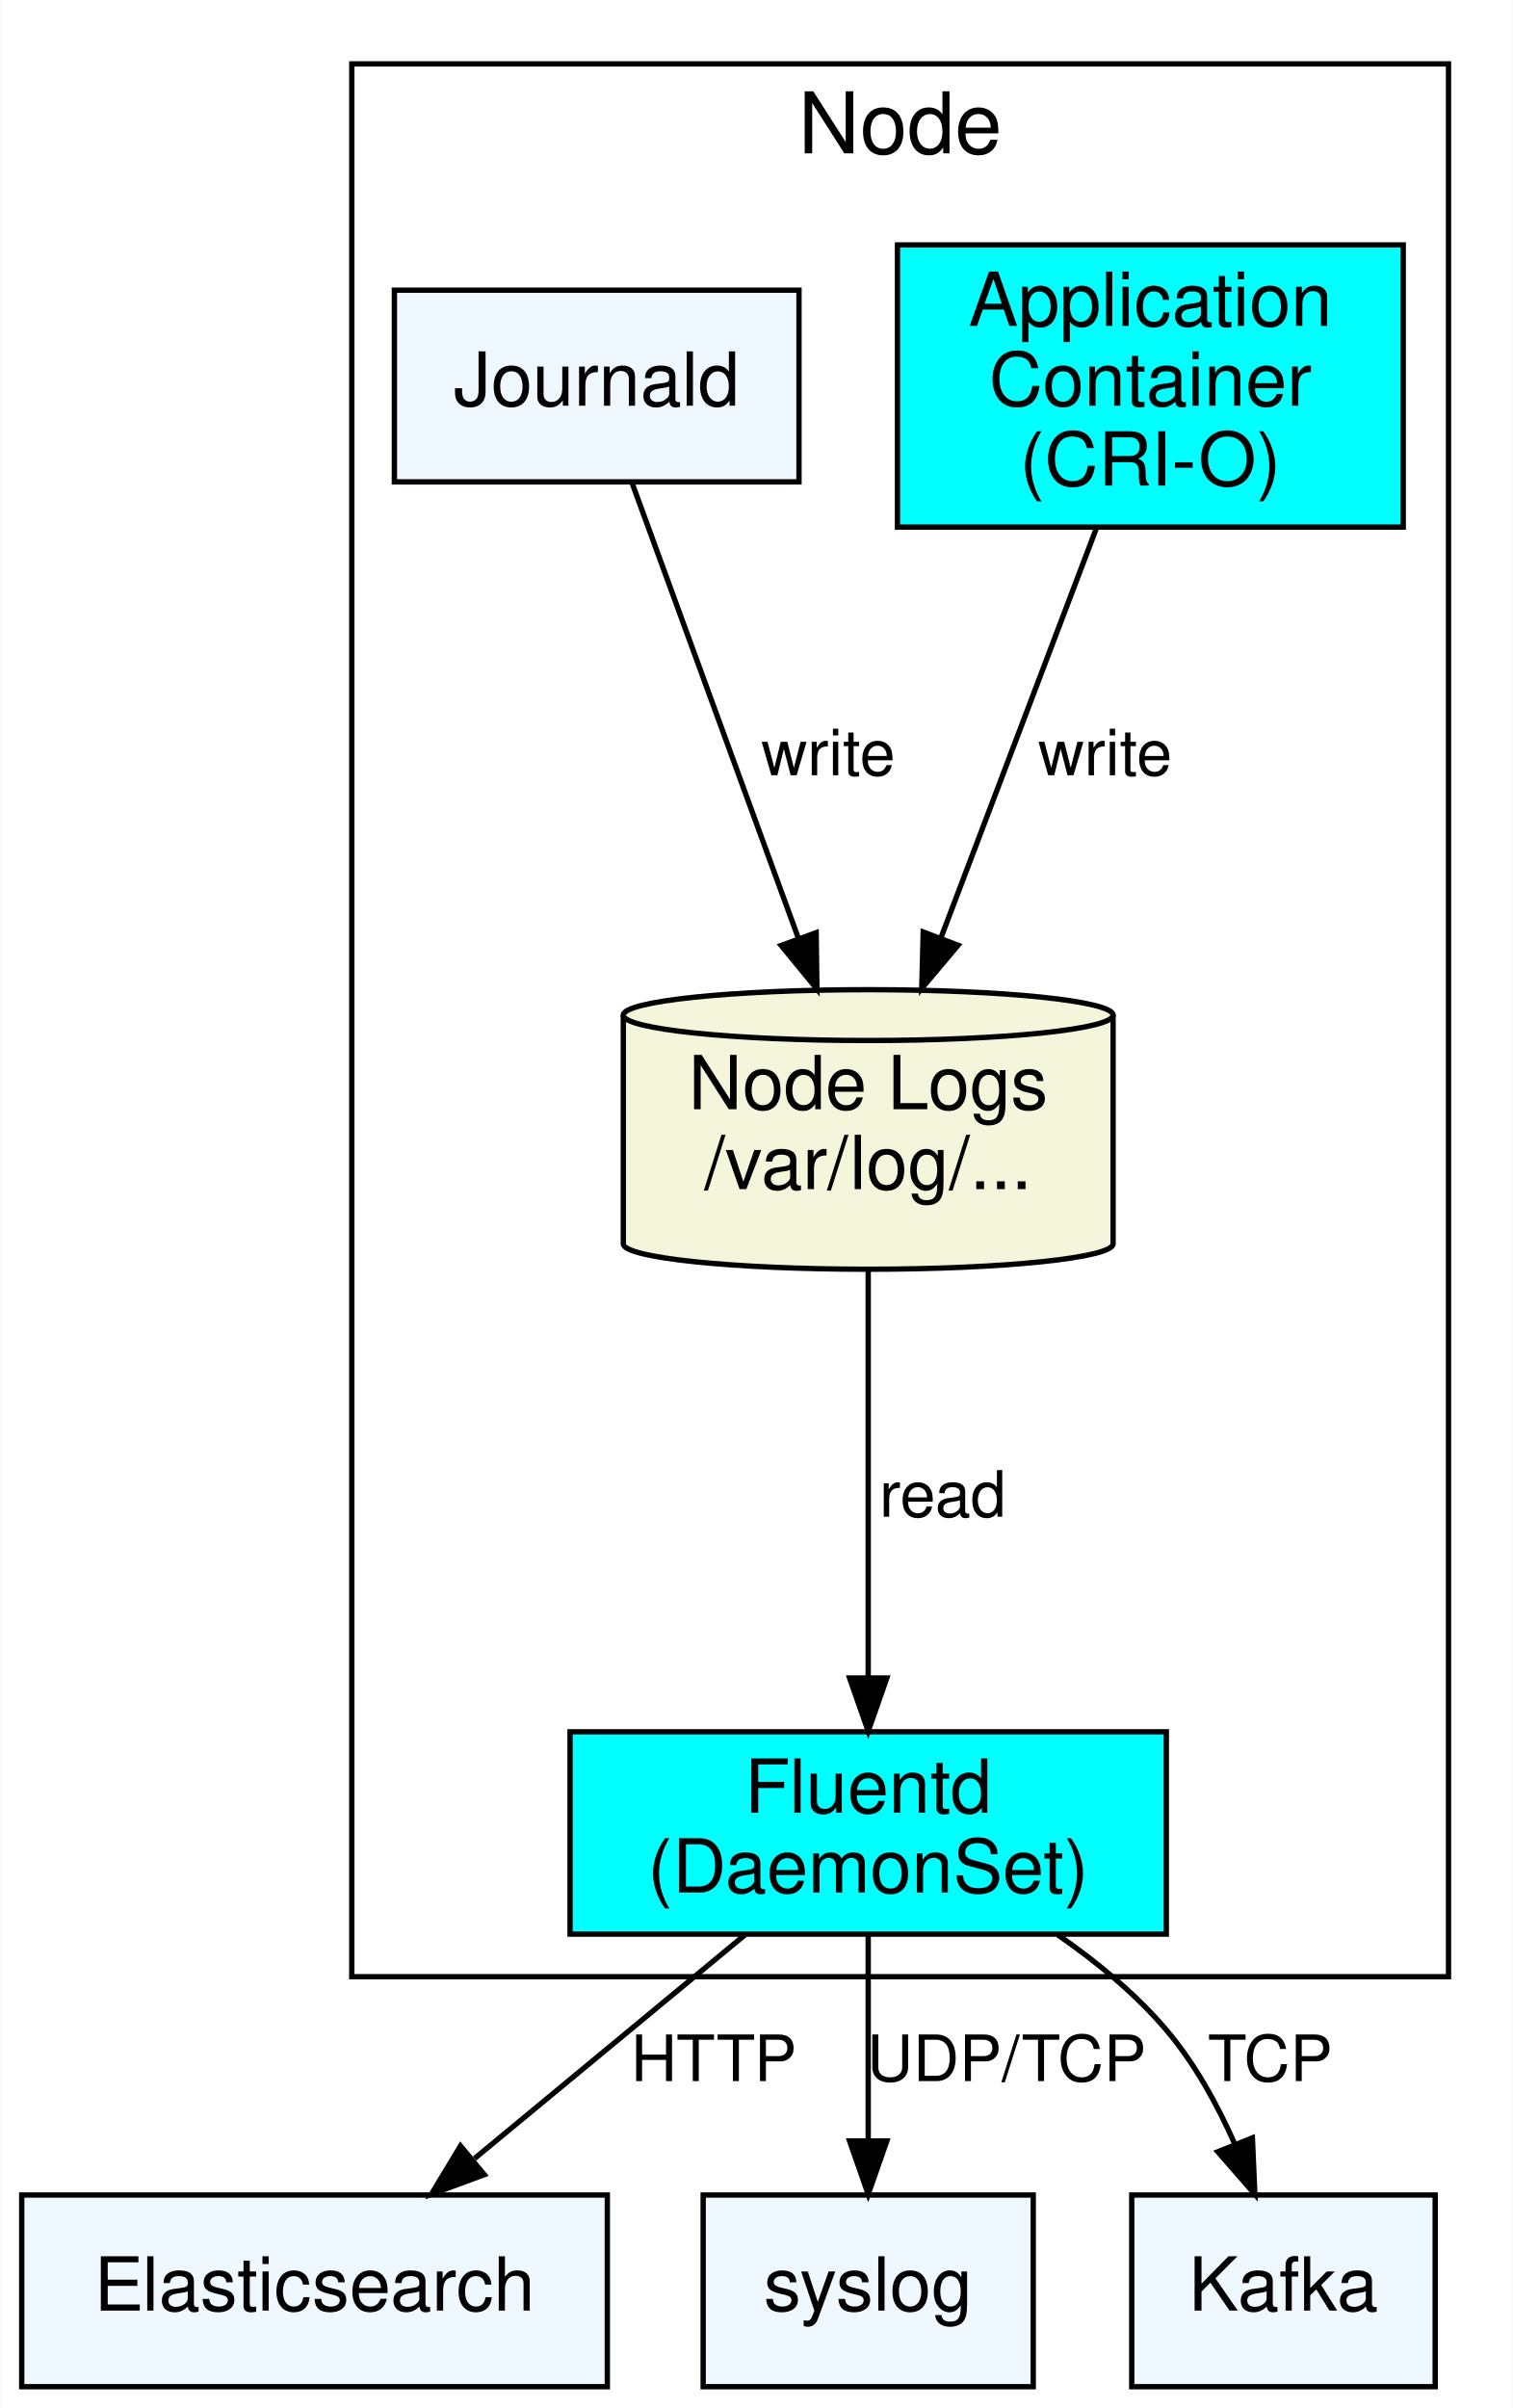
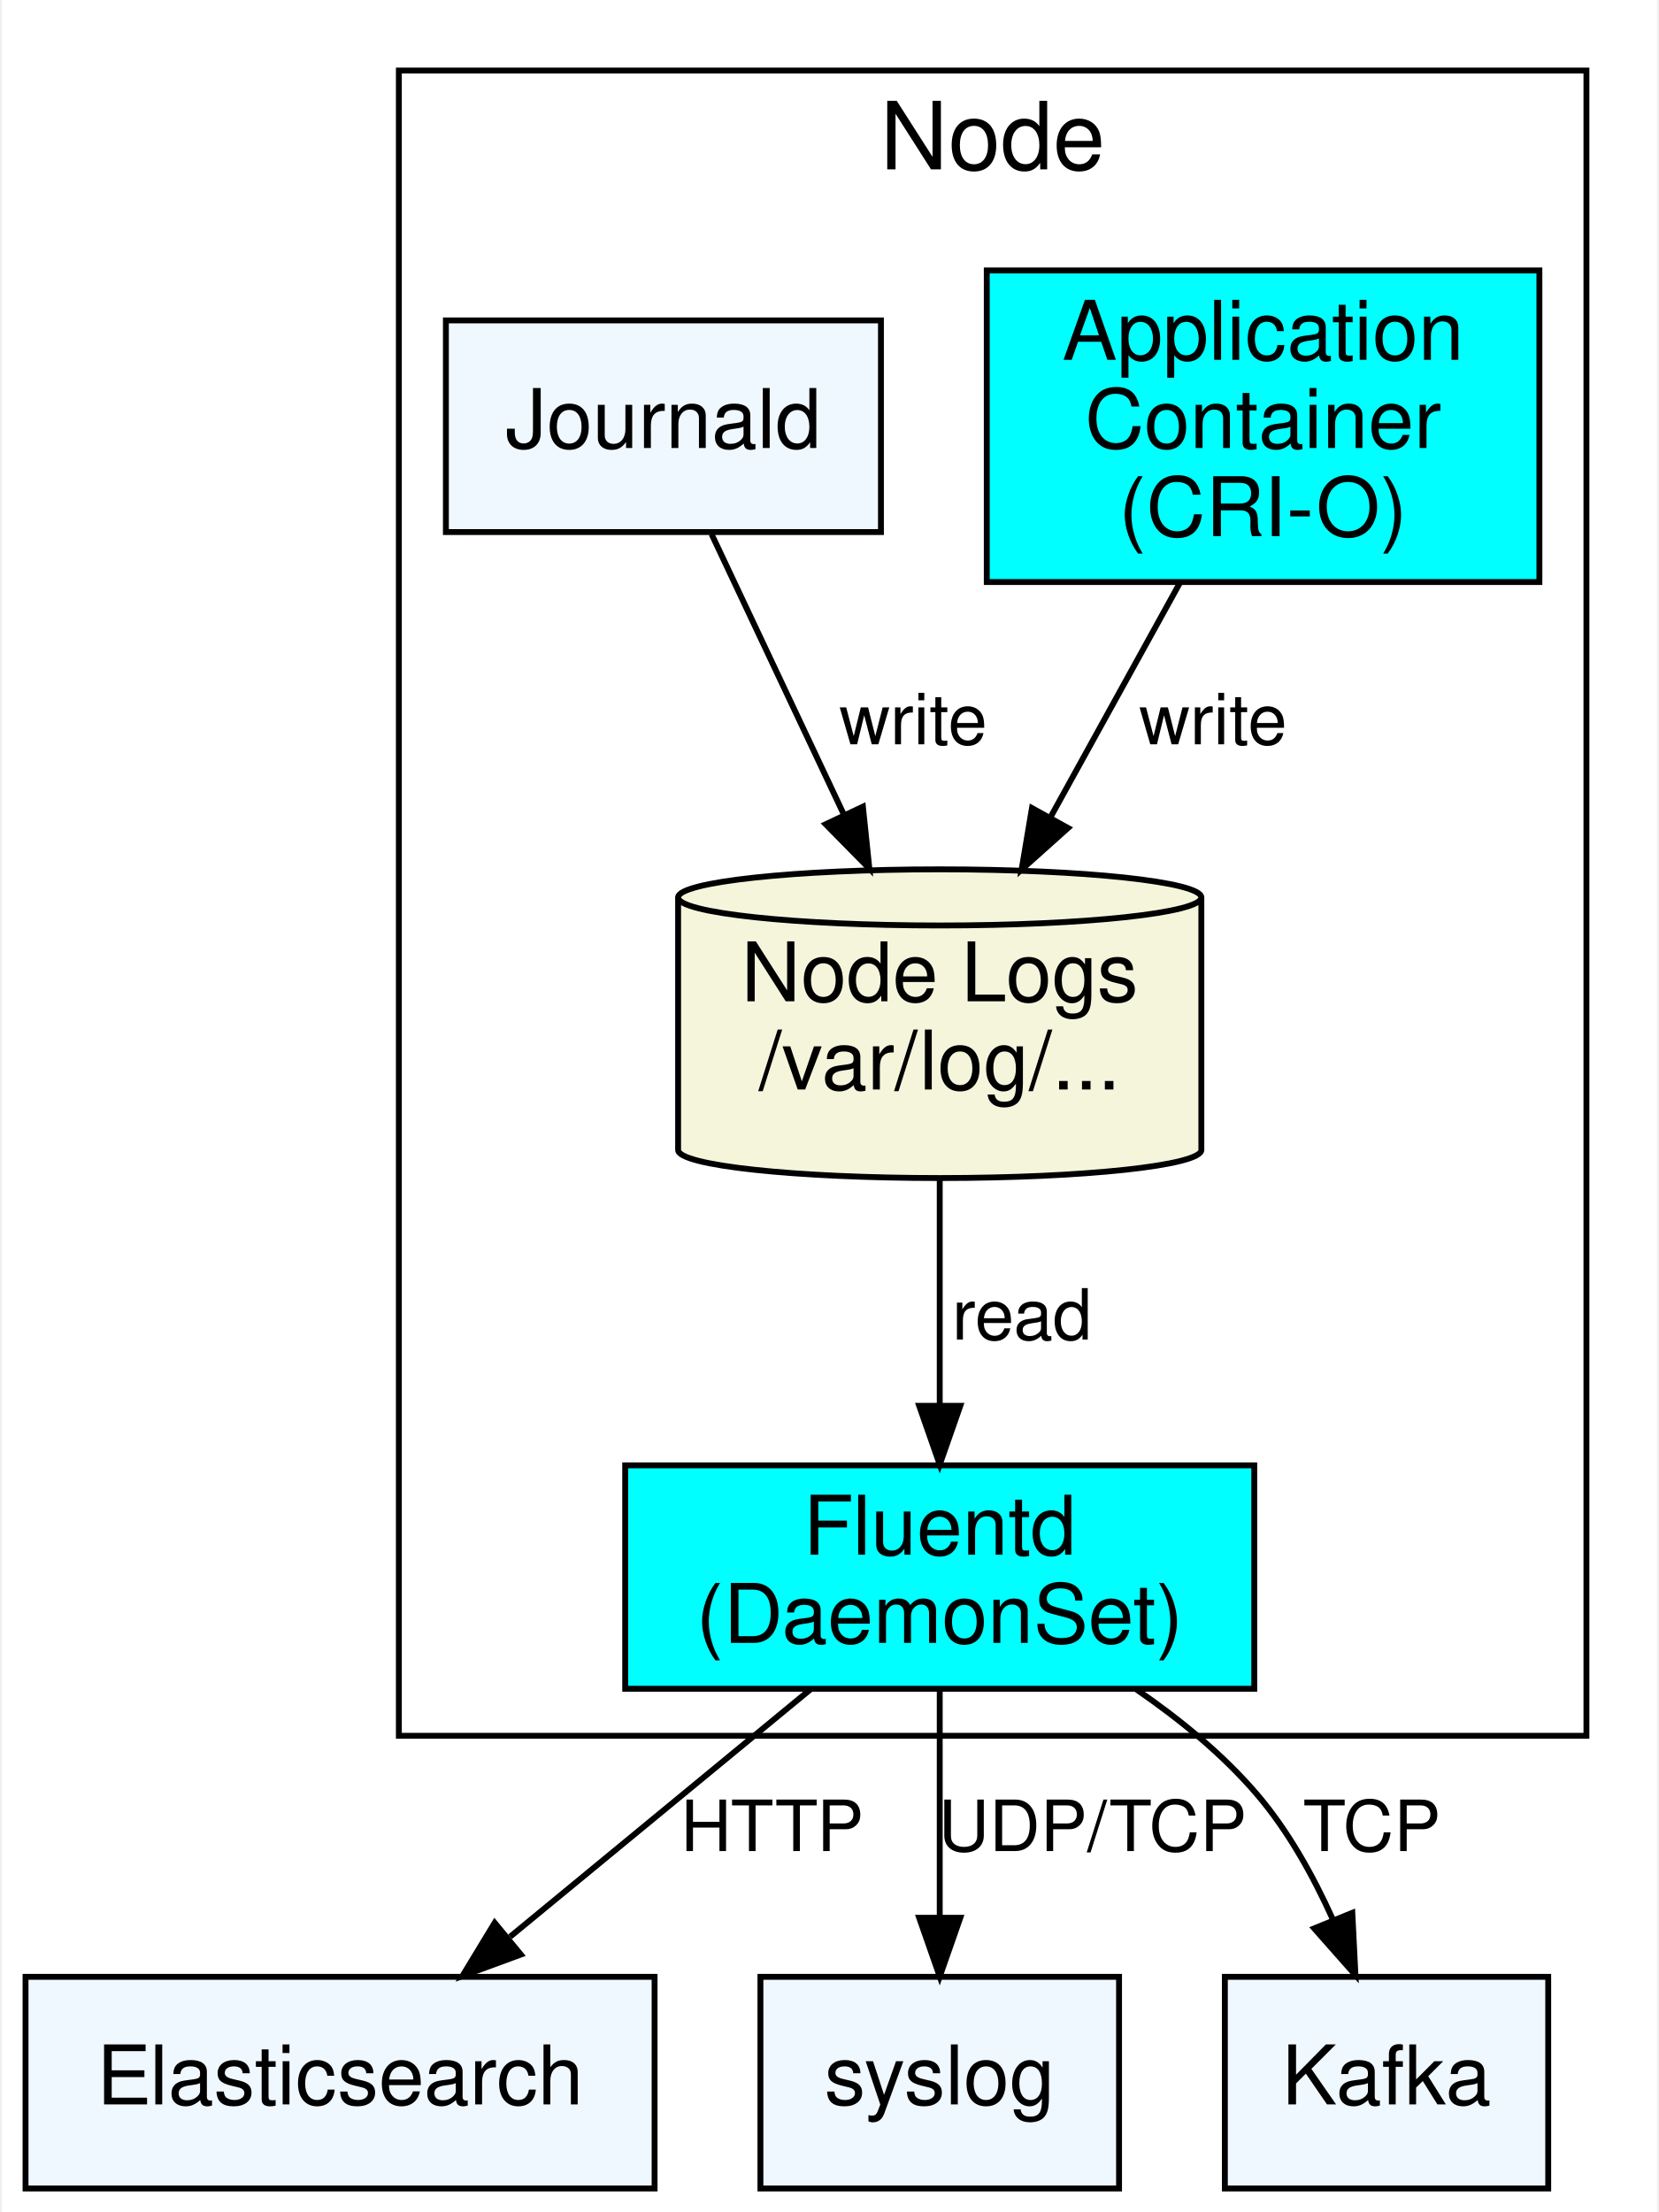
- <svg xmlns="http://www.w3.org/2000/svg" width="284pt" height="452pt" viewBox="0.00 0.00 284.00 452.25">
-   <g id="graph0" class="graph" transform="scale(1 1) rotate(0) translate(4 448.25)">
-     <polygon fill="#ffffff" stroke="transparent" points="-4,4 -4,-448.25 280,-448.25 280,4 -4,4" />
+ <svg xmlns="http://www.w3.org/2000/svg" width="282pt" height="376pt" viewBox="0.00 0.00 281.50 376.25">
+   <g id="graph0" class="graph" transform="scale(1 1) rotate(0) translate(4 372.25)">
+     <polygon fill="white" stroke="transparent" points="-4,4 -4,-372.25 277.5,-372.25 277.5,4 -4,4" />
    <g id="clust1" class="cluster">
-       <polygon fill="none" stroke="#000000" points="62,-77 62,-436.25 268,-436.25 268,-77 62,-77" />
-       <text text-anchor="middle" x="165" y="-419.45" font-family="Helvetica,sans-Serif" font-size="16.00" fill="#000000">Node</text>
+       <polygon fill="none" stroke="black" points="63.5,-77 63.5,-360.25 265.5,-360.25 265.5,-77 63.5,-77" />
+       <text text-anchor="middle" x="164.5" y="-343.45" font-family="Helvetica,sans-Serif" font-size="16.00">Node</text>
    </g>
    <g id="node1" class="node">
-       <path fill="#f5f5dc" stroke="#000000" d="M205,-257.603C205,-260.236 184.382,-262.376 159,-262.376 133.618,-262.376 113,-260.236 113,-257.603 113,-257.603 113,-214.647 113,-214.647 113,-212.014 133.618,-209.874 159,-209.874 184.382,-209.874 205,-212.014 205,-214.647 205,-214.647 205,-257.603 205,-257.603" />
-       <path fill="none" stroke="#000000" d="M205,-257.603C205,-254.969 184.382,-252.83 159,-252.83 133.618,-252.83 113,-254.969 113,-257.603" />
-       <text text-anchor="middle" x="159" y="-239.925" font-family="Helvetica,sans-Serif" font-size="14.00" fill="#000000">Node Logs</text>
-       <text text-anchor="middle" x="159" y="-224.925" font-family="Helvetica,sans-Serif" font-size="14.00" fill="#000000">/var/log/...</text>
+       <path fill="beige" stroke="black" d="M200,-219.6C200,-222.24 180.05,-224.38 155.5,-224.38 130.95,-224.38 111,-222.24 111,-219.6 111,-219.6 111,-176.65 111,-176.65 111,-174.01 130.95,-171.87 155.5,-171.87 180.05,-171.87 200,-174.01 200,-176.65 200,-176.65 200,-219.6 200,-219.6" />
+       <path fill="none" stroke="black" d="M200,-219.6C200,-216.97 180.05,-214.83 155.5,-214.83 130.95,-214.83 111,-216.97 111,-219.6" />
+       <text text-anchor="middle" x="155.5" y="-201.93" font-family="Helvetica,sans-Serif" font-size="14.00">Node Logs</text>
+       <text text-anchor="middle" x="155.5" y="-186.93" font-family="Helvetica,sans-Serif" font-size="14.00">/var/log/...</text>
    </g>
    <g id="node4" class="node">
-       <polygon fill="#00ffff" stroke="#000000" points="215,-123 103,-123 103,-85 215,-85 215,-123" />
-       <text text-anchor="middle" x="159" y="-107.8" font-family="Helvetica,sans-Serif" font-size="14.00" fill="#000000">Fluentd</text>
-       <text text-anchor="middle" x="159" y="-92.8" font-family="Helvetica,sans-Serif" font-size="14.00" fill="#000000">(DaemonSet)</text>
+       <polygon fill="cyan" stroke="black" points="209,-123 102,-123 102,-85 209,-85 209,-123" />
+       <text text-anchor="middle" x="155.5" y="-107.8" font-family="Helvetica,sans-Serif" font-size="14.00">Fluentd</text>
+       <text text-anchor="middle" x="155.5" y="-92.8" font-family="Helvetica,sans-Serif" font-size="14.00">(DaemonSet)</text>
    </g>
    <g id="edge3" class="edge">
-       <path fill="none" stroke="#000000" d="M159,-209.705C159,-187.601 159,-156.101 159,-133.243" />
-       <polygon fill="#000000" stroke="#000000" points="162.5,-133.104 159,-123.104 155.5,-133.104 162.5,-133.104" />
-       <text text-anchor="middle" x="173" y="-163.4" font-family="Helvetica,sans-Serif" font-size="12.00" fill="#000000">read</text>
+       <path fill="none" stroke="black" d="M155.5,-171.95C155.5,-160 155.5,-145.67 155.5,-133.34" />
+       <polygon fill="black" stroke="black" points="159,-133.13 155.5,-123.13 152,-133.13 159,-133.13" />
+       <text text-anchor="middle" x="169.5" y="-144.4" font-family="Helvetica,sans-Serif" font-size="12.00">read</text>
    </g>
    <g id="node2" class="node">
-       <polygon fill="#00ffff" stroke="#000000" points="259.5,-402.25 164.5,-402.25 164.5,-349.25 259.5,-349.25 259.5,-402.25" />
-       <text text-anchor="middle" x="212" y="-387.05" font-family="Helvetica,sans-Serif" font-size="14.00" fill="#000000">Application</text>
-       <text text-anchor="middle" x="212" y="-372.05" font-family="Helvetica,sans-Serif" font-size="14.00" fill="#000000">Container</text>
-       <text text-anchor="middle" x="212" y="-357.05" font-family="Helvetica,sans-Serif" font-size="14.00" fill="#000000">(CRI-O)</text>
+       <polygon fill="cyan" stroke="black" points="257.5,-326.25 163.5,-326.25 163.5,-273.25 257.5,-273.25 257.5,-326.25" />
+       <text text-anchor="middle" x="210.5" y="-311.05" font-family="Helvetica,sans-Serif" font-size="14.00">Application</text>
+       <text text-anchor="middle" x="210.5" y="-296.05" font-family="Helvetica,sans-Serif" font-size="14.00">Container</text>
+       <text text-anchor="middle" x="210.5" y="-281.05" font-family="Helvetica,sans-Serif" font-size="14.00">(CRI-O)</text>
    </g>
    <g id="edge1" class="edge">
-       <path fill="none" stroke="#000000" d="M201.906,-349.159C193.618,-327.323 181.798,-296.186 172.663,-272.119" />
-       <polygon fill="#000000" stroke="#000000" points="175.877,-270.724 169.056,-262.617 169.333,-273.208 175.877,-270.724" />
-       <text text-anchor="middle" x="203.5" y="-302.65" font-family="Helvetica,sans-Serif" font-size="12.00" fill="#000000">write</text>
+       <path fill="none" stroke="black" d="M196.34,-273.09C189.68,-261.03 181.64,-246.48 174.47,-233.48" />
+       <polygon fill="black" stroke="black" points="177.32,-231.41 169.43,-224.35 171.19,-234.8 177.32,-231.41" />
+       <text text-anchor="middle" x="202" y="-245.65" font-family="Helvetica,sans-Serif" font-size="12.00">write</text>
    </g>
    <g id="node3" class="node">
-       <polygon fill="#f0f8ff" stroke="#000000" points="146,-393.75 70,-393.75 70,-357.75 146,-357.75 146,-393.75" />
-       <text text-anchor="middle" x="108" y="-372.05" font-family="Helvetica,sans-Serif" font-size="14.00" fill="#000000">Journald</text>
+       <polygon fill="aliceblue" stroke="black" points="145.5,-317.75 71.5,-317.75 71.5,-281.75 145.5,-281.75 145.5,-317.75" />
+       <text text-anchor="middle" x="108.5" y="-296.05" font-family="Helvetica,sans-Serif" font-size="14.00">Journald</text>
    </g>
    <g id="edge2" class="edge">
-       <path fill="none" stroke="#000000" d="M114.667,-357.497C122.555,-335.903 135.874,-299.439 145.858,-272.103" />
-       <polygon fill="#000000" stroke="#000000" points="149.226,-273.084 149.37,-262.49 142.651,-270.682 149.226,-273.084" />
-       <text text-anchor="middle" x="151.5" y="-302.65" font-family="Helvetica,sans-Serif" font-size="12.00" fill="#000000">write</text>
+       <path fill="none" stroke="black" d="M116.69,-281.4C122.89,-268.25 131.61,-249.77 139.21,-233.66" />
+       <polygon fill="black" stroke="black" points="142.43,-235.04 143.53,-224.5 136.1,-232.05 142.43,-235.04" />
+       <text text-anchor="middle" x="151" y="-245.65" font-family="Helvetica,sans-Serif" font-size="12.00">write</text>
    </g>
    <g id="node5" class="node">
-       <polygon fill="#f0f8ff" stroke="#000000" points="110,-36 0,-36 0,0 110,0 110,-36" />
-       <text text-anchor="middle" x="55" y="-14.3" font-family="Helvetica,sans-Serif" font-size="14.00" fill="#000000">Elasticsearch</text>
+       <polygon fill="aliceblue" stroke="black" points="107,-36 0,-36 0,0 107,0 107,-36" />
+       <text text-anchor="middle" x="53.5" y="-14.3" font-family="Helvetica,sans-Serif" font-size="14.00">Elasticsearch</text>
    </g>
    <g id="edge4" class="edge">
-       <path fill="none" stroke="#000000" d="M135.919,-84.914C120.937,-72.525 101.259,-56.252 85.059,-42.857" />
-       <polygon fill="#000000" stroke="#000000" points="86.885,-39.825 76.948,-36.15 82.424,-45.22 86.885,-39.825" />
-       <text text-anchor="middle" x="130" y="-57.4" font-family="Helvetica,sans-Serif" font-size="12.00" fill="#000000">HTTP</text>
+       <path fill="none" stroke="black" d="M133.62,-84.98C118.66,-72.66 98.69,-56.21 82.42,-42.82" />
+       <polygon fill="black" stroke="black" points="84.25,-39.79 74.3,-36.13 79.8,-45.19 84.25,-39.79" />
+       <text text-anchor="middle" x="127" y="-57.4" font-family="Helvetica,sans-Serif" font-size="12.00">HTTP</text>
    </g>
    <g id="node6" class="node">
-       <polygon fill="#f0f8ff" stroke="#000000" points="190,-36 128,-36 128,0 190,0 190,-36" />
-       <text text-anchor="middle" x="159" y="-14.3" font-family="Helvetica,sans-Serif" font-size="14.00" fill="#000000">syslog</text>
+       <polygon fill="aliceblue" stroke="black" points="186,-36 125,-36 125,0 186,0 186,-36" />
+       <text text-anchor="middle" x="155.5" y="-14.3" font-family="Helvetica,sans-Serif" font-size="14.00">syslog</text>
    </g>
    <g id="edge5" class="edge">
-       <path fill="none" stroke="#000000" d="M159,-84.914C159,-73.548 159,-58.913 159,-46.23" />
-       <polygon fill="#000000" stroke="#000000" points="162.5,-46.15 159,-36.15 155.5,-46.15 162.5,-46.15" />
-       <text text-anchor="middle" x="185" y="-57.4" font-family="Helvetica,sans-Serif" font-size="12.00" fill="#000000">UDP/TCP</text>
+       <path fill="none" stroke="black" d="M155.5,-84.77C155.5,-73.46 155.5,-58.73 155.5,-46.07" />
+       <polygon fill="black" stroke="black" points="159,-46.05 155.5,-36.05 152,-46.05 159,-46.05" />
+       <text text-anchor="middle" x="181.5" y="-57.4" font-family="Helvetica,sans-Serif" font-size="12.00">UDP/TCP</text>
    </g>
    <g id="node7" class="node">
-       <polygon fill="#f0f8ff" stroke="#000000" points="265.5,-36 208.5,-36 208.5,0 265.5,0 265.5,-36" />
-       <text text-anchor="middle" x="237" y="-14.3" font-family="Helvetica,sans-Serif" font-size="14.00" fill="#000000">Kafka</text>
+       <polygon fill="aliceblue" stroke="black" points="259,-36 204,-36 204,0 259,0 259,-36" />
+       <text text-anchor="middle" x="231.5" y="-14.3" font-family="Helvetica,sans-Serif" font-size="14.00">Kafka</text>
    </g>
    <g id="edge6" class="edge">
-       <path fill="none" stroke="#000000" d="M194.617,-84.855C201.999,-79.75 209.265,-73.748 215,-67 220.291,-60.775 224.537,-53.072 227.834,-45.632" />
-       <polygon fill="#000000" stroke="#000000" points="231.163,-46.733 231.629,-36.148 224.664,-44.132 231.163,-46.733" />
-       <text text-anchor="middle" x="234.5" y="-57.4" font-family="Helvetica,sans-Serif" font-size="12.00" fill="#000000">TCP</text>
+       <path fill="none" stroke="black" d="M188.96,-84.88C196.37,-79.79 203.72,-73.77 209.5,-67 214.74,-60.86 218.97,-53.27 222.28,-45.95" />
+       <polygon fill="black" stroke="black" points="225.68,-46.89 226.21,-36.3 219.19,-44.24 225.68,-46.89" />
+       <text text-anchor="middle" x="229" y="-57.4" font-family="Helvetica,sans-Serif" font-size="12.00">TCP</text>
    </g>
  </g>
</svg>
